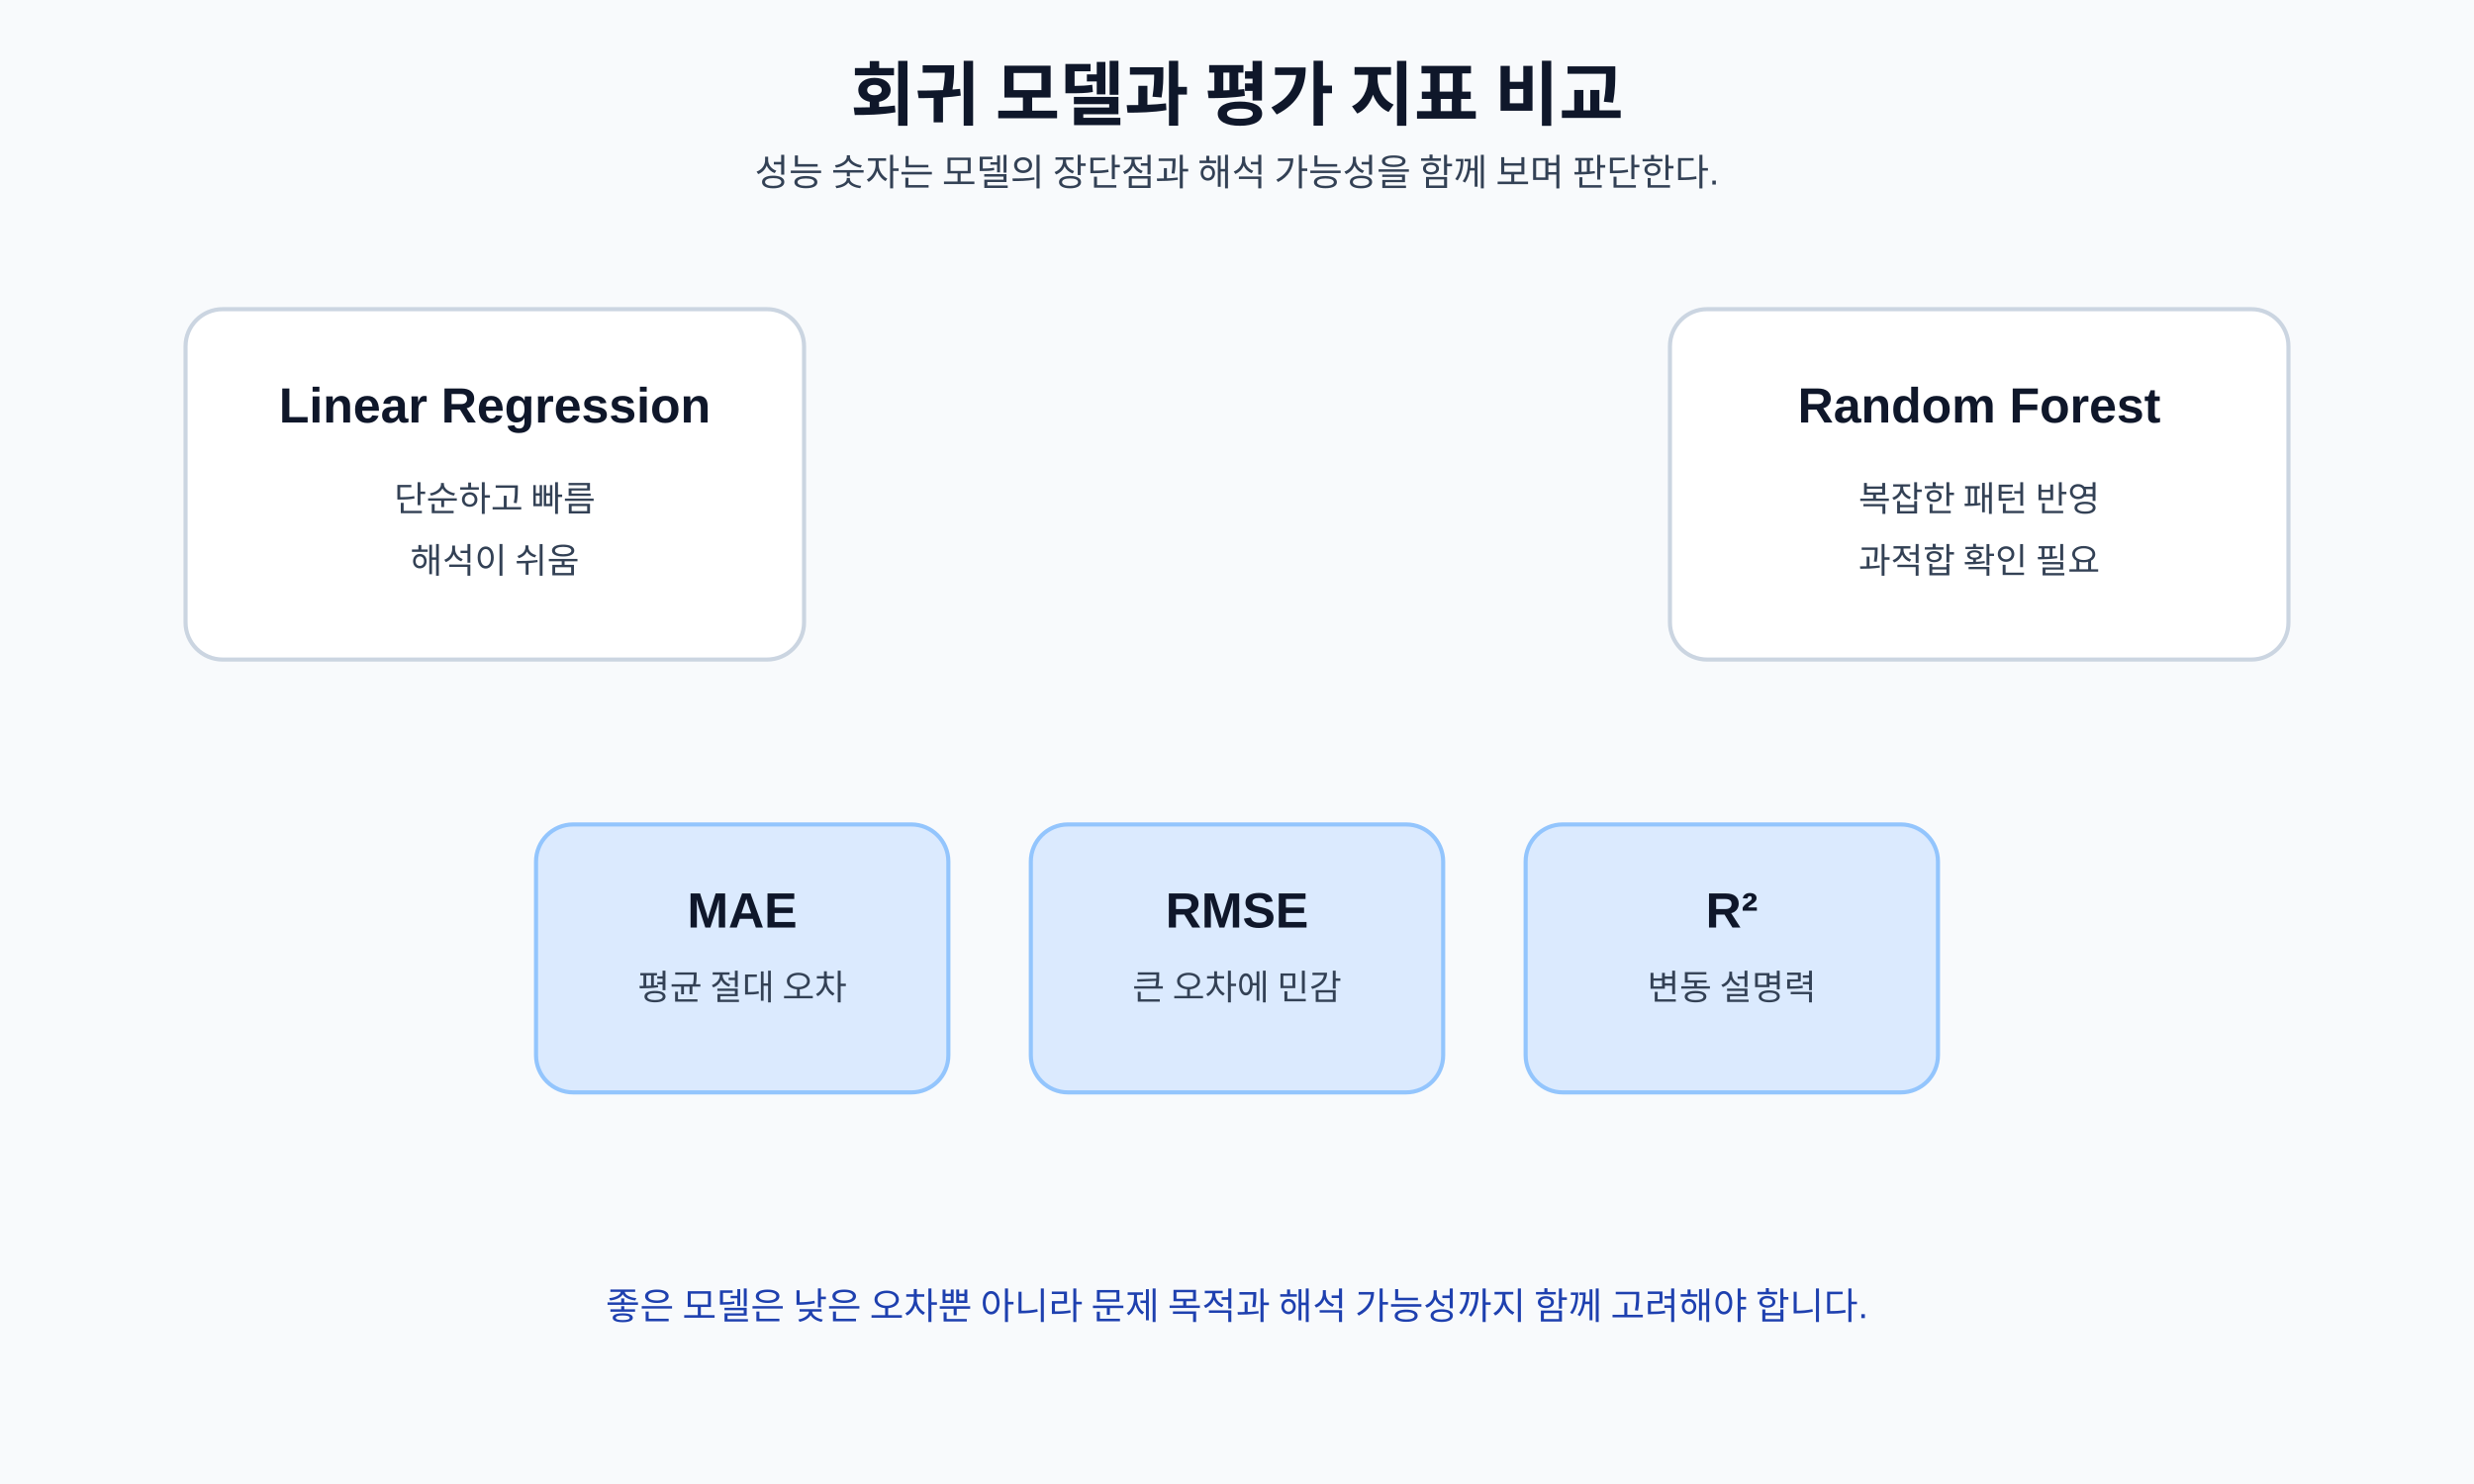
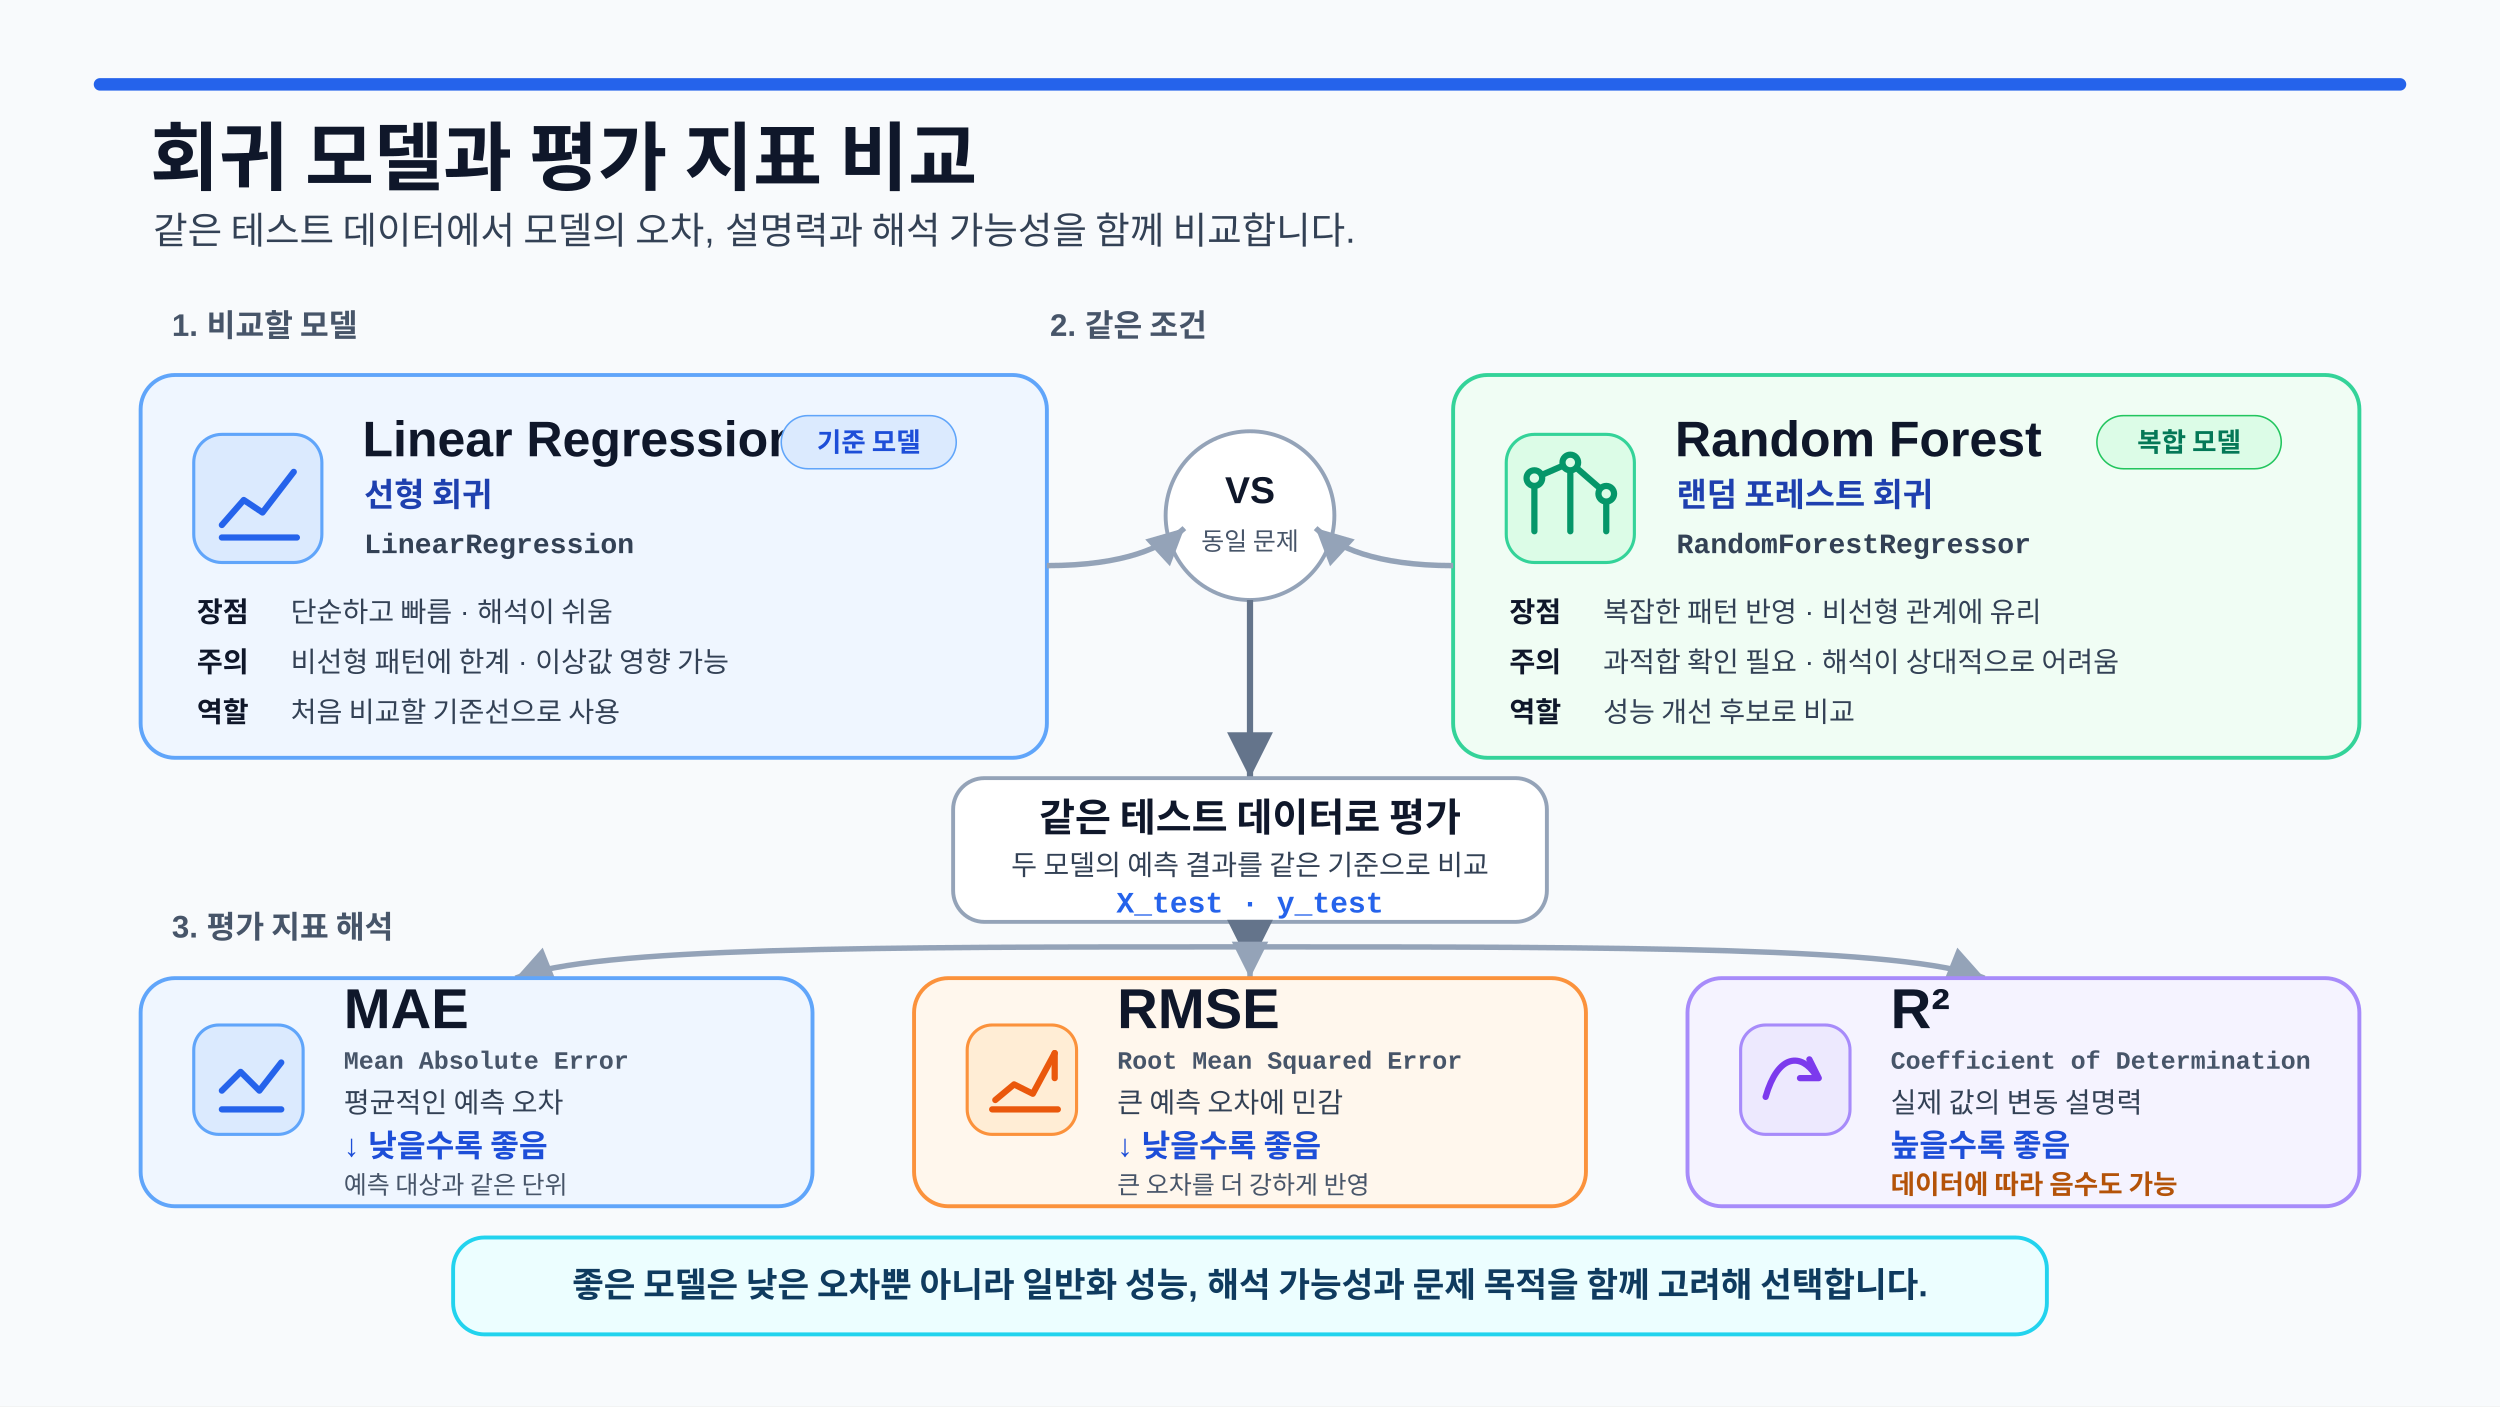
- <svg xmlns="http://www.w3.org/2000/svg" width="1200" height="720" viewBox="0 0 1200 720">
+ <svg xmlns="http://www.w3.org/2000/svg" width="1600" height="900" viewBox="0 0 1600 900" role="img" aria-labelledby="title desc">
  <defs>
-     <style>.bg{fill:#f8fafc}.title{font:700 34px Arial,'Noto Sans KR','Malgun Gothic',sans-serif;fill:#0f172a}.sub{font:500 18px Arial,'Noto Sans KR','Malgun Gothic',sans-serif;fill:#334155}.card{fill:#fff;stroke:#cbd5e1;stroke-width:2;rx:18;ry:18}.metric{fill:#dbeafe;stroke:#93c5fd;stroke-width:2;rx:18;ry:18}.head{font:700 24px Arial,'Noto Sans KR','Malgun Gothic',sans-serif;fill:#0f172a}.txt{font:500 17px Arial,'Noto Sans KR','Malgun Gothic',sans-serif;fill:#334155}.footer{font:500 18px Arial,'Noto Sans KR','Malgun Gothic',sans-serif;fill:#1e40af}</style>
+     <style>
+       .bg{fill:#f8fafc}
+       .top-line{stroke:#2563eb;stroke-width:8;stroke-linecap:round}
+       .title{font:700 48px Arial,'Noto Sans KR','Malgun Gothic',sans-serif;fill:#0f172a}
+       .subtitle{font:500 24px Arial,'Noto Sans KR','Malgun Gothic',sans-serif;fill:#334155}
+       .label-top{font:700 20px Arial,'Noto Sans KR','Malgun Gothic',sans-serif;fill:#475569}
+       .card{fill:#fff;stroke:#cbd5e1;stroke-width:2.5;rx:22;ry:22}
+       .model-blue{fill:#eff6ff;stroke:#60a5fa}
+       .model-green{fill:#f0fdf4;stroke:#34d399}
+       .metric-blue{fill:#eff6ff;stroke:#60a5fa}
+       .metric-orange{fill:#fff7ed;stroke:#fb923c}
+       .metric-purple{fill:#f5f3ff;stroke:#a78bfa}
+       .flow{fill:#fff;stroke:#94a3b8;stroke-width:2.5;rx:20;ry:20}
+       .footer-box{fill:#ecfeff;stroke:#22d3ee;stroke-width:2.5;rx:20;ry:20}
+       .badge-blue{fill:#dbeafe;stroke:#60a5fa}
+       .badge-green{fill:#dcfce7;stroke:#22c55e}
+       .badge-text{font:700 17px Arial,'Noto Sans KR','Malgun Gothic',sans-serif}
+       .model-name{font:700 32px Arial,'Noto Sans KR','Malgun Gothic',sans-serif;fill:#0f172a}
+       .ko-name{font:700 21px Arial,'Noto Sans KR','Malgun Gothic',sans-serif;fill:#1e40af}
+       .class-name{font:700 18px Consolas,'Courier New',monospace;fill:#334155}
+       .label{font:700 18px Arial,'Noto Sans KR','Malgun Gothic',sans-serif;fill:#0f172a}
+       .txt{font:500 18px Arial,'Noto Sans KR','Malgun Gothic',sans-serif;fill:#334155}
+       .small{font:500 16px Arial,'Noto Sans KR','Malgun Gothic',sans-serif;fill:#475569}
+       .flow-title{font:700 25px Arial,'Noto Sans KR','Malgun Gothic',sans-serif;fill:#0f172a}
+       .flow-code{font:700 19px Consolas,'Courier New',monospace;fill:#2563eb}
+       .metric-name{font:700 36px Arial,'Noto Sans KR','Malgun Gothic',sans-serif;fill:#0f172a}
+       .metric-full{font:700 16px Consolas,'Courier New',monospace;fill:#475569}
+       .direction{font:700 20px Arial,'Noto Sans KR','Malgun Gothic',sans-serif;fill:#1d4ed8}
+       .warn{font:700 17px Arial,'Noto Sans KR','Malgun Gothic',sans-serif;fill:#b45309}
+       .footer-head{font:700 24px Arial,'Noto Sans KR','Malgun Gothic',sans-serif;fill:#0f172a}
+       .footer{font:700 22px Arial,'Noto Sans KR','Malgun Gothic',sans-serif;fill:#0f3b5f}
+       .line{stroke:#64748b;stroke-width:4;fill:none}
+       .soft-line{stroke:#94a3b8;stroke-width:3.5;fill:none}
+       .icon-blue{stroke:#2563eb;fill:none;stroke-width:4;stroke-linecap:round;stroke-linejoin:round}
+       .icon-green{stroke:#059669;fill:none;stroke-width:4;stroke-linecap:round;stroke-linejoin:round}
+       .icon-orange{stroke:#ea580c;fill:none;stroke-width:4;stroke-linecap:round;stroke-linejoin:round}
+       .icon-purple{stroke:#7c3aed;fill:none;stroke-width:4;stroke-linecap:round;stroke-linejoin:round}
+     </style>
+     <marker id="arrow" viewBox="0 0 12 12" refX="10" refY="6" markerWidth="11" markerHeight="11" orient="auto">
+       <path d="M2 2 L10 6 L2 10 Z" fill="#64748b" />
+     </marker>
+     <marker id="arrow-soft" viewBox="0 0 12 12" refX="10" refY="6" markerWidth="10" markerHeight="10" orient="auto">
+       <path d="M2 2 L10 6 L2 10 Z" fill="#94a3b8" />
+     </marker>
  </defs>
-   <rect class="bg" width="1200" height="720" />
-   <text x="600" y="58" text-anchor="middle" class="title">회귀 모델과 평가 지표 비교</text>
-   <text x="600" y="90" text-anchor="middle" class="sub">성능 숫자는 모델의 장단점과 해석 가능성을 함께 보며 판단한다.</text>
-   <rect x="90" y="150" width="300" height="170" class="card" />
-   <text x="240" y="205" text-anchor="middle" class="head">Linear Regression</text>
-   <text x="240" y="248" text-anchor="middle" class="txt">단순하고 빠름</text>
-   <text x="240" y="278" text-anchor="middle" class="txt">해석이 쉬움</text>
-   <rect x="810" y="150" width="300" height="170" class="card" />
-   <text x="960" y="205" text-anchor="middle" class="head">Random Forest</text>
-   <text x="960" y="248" text-anchor="middle" class="txt">복잡한 패턴 반영</text>
-   <text x="960" y="278" text-anchor="middle" class="txt">과적합 확인 필요</text>
-   <rect x="260" y="400" width="200" height="130" class="metric" />
-   <text x="360" y="450" text-anchor="middle" class="head">MAE</text>
-   <text x="360" y="485" text-anchor="middle" class="txt">평균 절대 오차</text>
-   <rect x="500" y="400" width="200" height="130" class="metric" />
-   <text x="600" y="450" text-anchor="middle" class="head">RMSE</text>
-   <text x="600" y="485" text-anchor="middle" class="txt">큰 오차에 민감</text>
-   <rect x="740" y="400" width="200" height="130" class="metric" />
-   <text x="840" y="450" text-anchor="middle" class="head">R²</text>
-   <text x="840" y="485" text-anchor="middle" class="txt">변동 설명력</text>
-   <text x="600" y="640" text-anchor="middle" class="footer">좋은 모델은 낮은 오차뿐 아니라 문제 목적과 해석 가능성까지 함께 고려해야 합니다.</text>
+   <rect class="bg" width="1600" height="900" />
+   <line class="top-line" x1="64" y1="54" x2="1536" y2="54" />
+   <text x="96" y="118" class="title">회귀 모델과 평가 지표 비교</text>
+   <text x="98" y="156" class="subtitle">같은 테스트 데이터에서 모델의 오차, 설명력과 해석 가능성을 함께 비교합니다.</text>
+   <text x="110" y="215" class="label-top">1. 비교할 모델</text>
+   <text x="672" y="215" class="label-top">2. 같은 조건</text>
+   <text x="110" y="600" class="label-top">3. 평가 지표 해석</text>
+   <rect x="90" y="240" width="580" height="245" class="card model-blue" />
+   <g transform="translate(124 278)">
+     <rect x="0" y="0" width="82" height="82" rx="18" fill="#dbeafe" stroke="#60a5fa" stroke-width="2" />
+     <path class="icon-blue" d="M18 58 L32 42 L44 50 L64 24" />
+     <path class="icon-blue" d="M18 66 H66" />
+   </g>
+   <text x="232" y="292" class="model-name">Linear Regression</text>
+   <text x="233" y="324" class="ko-name">선형 회귀</text>
+   <text x="233" y="354" class="class-name">LinearRegression</text>
+   <rect x="500" y="266" width="112" height="34" rx="17" class="badge-blue" />
+   <text x="556" y="289" text-anchor="middle" class="badge-text" fill="#1d4ed8">기준 모델</text>
+   <text x="126" y="398" class="label">장점</text>
+   <text x="186" y="398" class="txt">단순하고 빠름 · 해석이 쉬움</text>
+   <text x="126" y="430" class="label">주의</text>
+   <text x="186" y="430" class="txt">비선형 패턴에 한계 · 이상값 영향 가능</text>
+   <text x="126" y="462" class="label">역할</text>
+   <text x="186" y="462" class="txt">처음 비교할 기준선으로 사용</text>
+   <rect x="930" y="240" width="580" height="245" class="card model-green" />
+   <g transform="translate(964 278)">
+     <rect x="0" y="0" width="82" height="82" rx="18" fill="#dcfce7" stroke="#34d399" stroke-width="2" />
+     <path class="icon-green" d="M18 62 V28 M41 62 V18 M64 62 V38" />
+     <path class="icon-green" d="M18 28 L41 18 L64 38" />
+     <circle cx="18" cy="28" r="5" fill="#dcfce7" stroke="#059669" stroke-width="4" />
+     <circle cx="41" cy="18" r="5" fill="#dcfce7" stroke="#059669" stroke-width="4" />
+     <circle cx="64" cy="38" r="5" fill="#dcfce7" stroke="#059669" stroke-width="4" />
+   </g>
+   <text x="1072" y="292" class="model-name">Random Forest</text>
+   <text x="1073" y="324" class="ko-name" fill="#047857">랜덤 포레스트 회귀</text>
+   <text x="1073" y="354" class="class-name">RandomForestRegressor</text>
+   <rect x="1342" y="266" width="118" height="34" rx="17" class="badge-green" />
+   <text x="1401" y="289" text-anchor="middle" class="badge-text" fill="#047857">복합 모델</text>
+   <text x="966" y="398" class="label">장점</text>
+   <text x="1026" y="398" class="txt">복잡한 패턴 반영 · 비선형 관계에 유리</text>
+   <text x="966" y="430" class="label">주의</text>
+   <text x="1026" y="430" class="txt">과적합 확인 필요 · 해석이 상대적으로 어려움</text>
+   <text x="966" y="462" class="label">역할</text>
+   <text x="1026" y="462" class="txt">성능 개선 후보로 비교</text>
+   <circle cx="800" cy="330" r="54" fill="#fff" stroke="#94a3b8" stroke-width="2.5" />
+   <text x="800" y="322" text-anchor="middle" class="footer-head">VS</text>
+   <text x="800" y="352" text-anchor="middle" class="small">동일 문제</text>
+   <path class="soft-line" marker-end="url(#arrow-soft)" d="M670 362 C720 362 745 350 758 338" />
+   <path class="soft-line" marker-end="url(#arrow-soft)" d="M930 362 C880 362 855 350 842 338" />
+   <path class="line" marker-end="url(#arrow)" d="M800 384 V498" />
+   <rect x="610" y="498" width="380" height="92" class="flow" />
+   <text x="800" y="532" text-anchor="middle" class="flow-title">같은 테스트 데이터로 평가</text>
+   <text x="800" y="560" text-anchor="middle" class="txt">두 모델의 예측 결과를 같은 기준으로 비교</text>
+   <text x="800" y="584" text-anchor="middle" class="flow-code">X_test · y_test</text>
+   <path class="line" marker-end="url(#arrow)" d="M800 590 V618" />
+   <path class="soft-line" marker-end="url(#arrow-soft)" d="M800 606 C560 606 380 606 330 626" />
+   <path class="soft-line" marker-end="url(#arrow-soft)" d="M800 606 C800 612 800 618 800 626" />
+   <path class="soft-line" marker-end="url(#arrow-soft)" d="M800 606 C1040 606 1220 606 1270 626" />
+   <rect x="90" y="626" width="430" height="146" class="card metric-blue" />
+   <g transform="translate(124 656)">
+     <rect x="0" y="0" width="70" height="70" rx="16" fill="#dbeafe" stroke="#60a5fa" stroke-width="2" />
+     <path class="icon-blue" d="M18 42 L30 30 L42 42 L56 24" />
+     <path class="icon-blue" d="M18 54 H56" />
+   </g>
+   <text x="220" y="658" class="metric-name">MAE</text>
+   <text x="220" y="684" class="metric-full">Mean Absolute Error</text>
+   <text x="220" y="712" class="txt">평균적인 예측 오차</text>
+   <text x="220" y="740" class="direction">↓ 낮을수록 좋음</text>
+   <text x="220" y="764" class="small">예측 대상과 같은 단위</text>
+   <rect x="585" y="626" width="430" height="146" class="card metric-orange" />
+   <g transform="translate(619 656)">
+     <rect x="0" y="0" width="70" height="70" rx="16" fill="#ffedd5" stroke="#fb923c" stroke-width="2" />
+     <path class="icon-orange" d="M16 54 H58" />
+     <path class="icon-orange" d="M18 48 L30 38 L42 44 L56 18" />
+     <path class="icon-orange" d="M56 18 V34" />
+   </g>
+   <text x="715" y="658" class="metric-name">RMSE</text>
+   <text x="715" y="684" class="metric-full">Root Mean Squared Error</text>
+   <text x="715" y="712" class="txt">큰 예측 오차에 민감</text>
+   <text x="715" y="740" class="direction">↓ 낮을수록 좋음</text>
+   <text x="715" y="764" class="small">큰 오차를 더 강하게 반영</text>
+   <rect x="1080" y="626" width="430" height="146" class="card metric-purple" />
+   <g transform="translate(1114 656)">
+     <rect x="0" y="0" width="70" height="70" rx="16" fill="#ede9fe" stroke="#a78bfa" stroke-width="2" />
+     <path class="icon-purple" d="M16 46 C24 18 39 18 48 32" />
+     <path class="icon-purple" d="M44 22 L50 34 L38 34" />
+   </g>
+   <text x="1210" y="658" class="metric-name">R²</text>
+   <text x="1210" y="684" class="metric-full">Coefficient of Determination</text>
+   <text x="1210" y="712" class="txt">실제 값의 변동 설명력</text>
+   <text x="1210" y="740" class="direction">높을수록 좋음</text>
+   <text x="1210" y="764" class="warn">데이터에 따라 음수도 가능</text>
+   <rect x="290" y="792" width="1020" height="62" class="footer-box" />
+   <text x="800" y="830" text-anchor="middle" class="footer">좋은 모델은 낮은 오차뿐 아니라 일반화 성능, 해석 가능성과 문제 목적을 함께 고려해 선택합니다.</text>
</svg>
